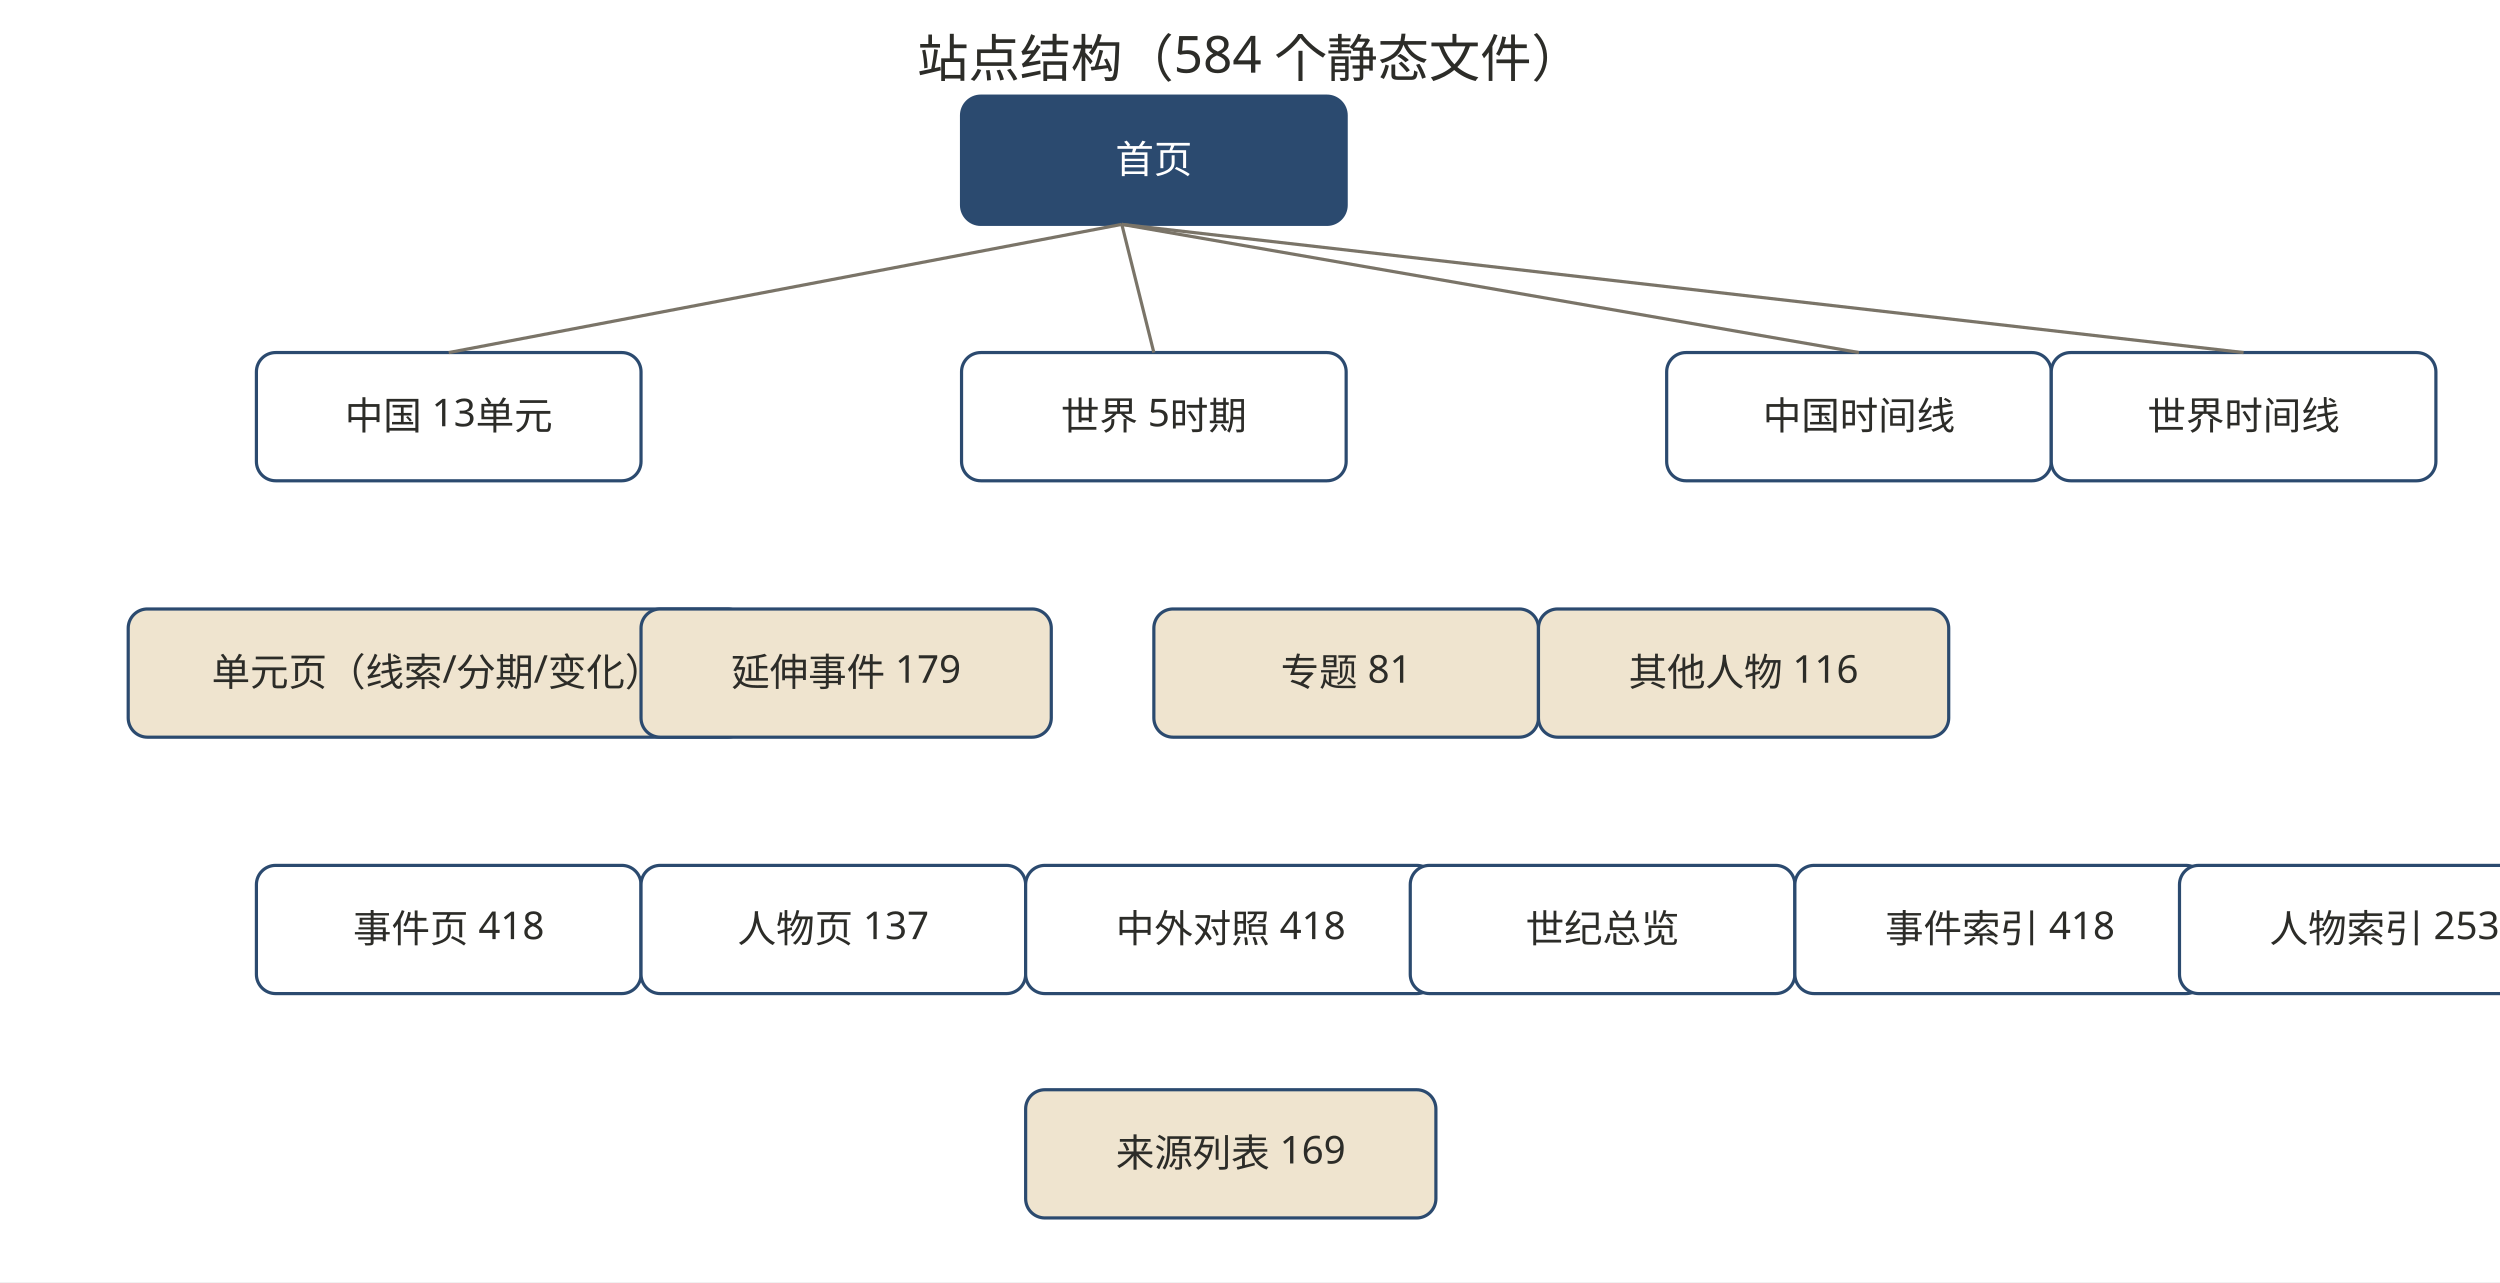
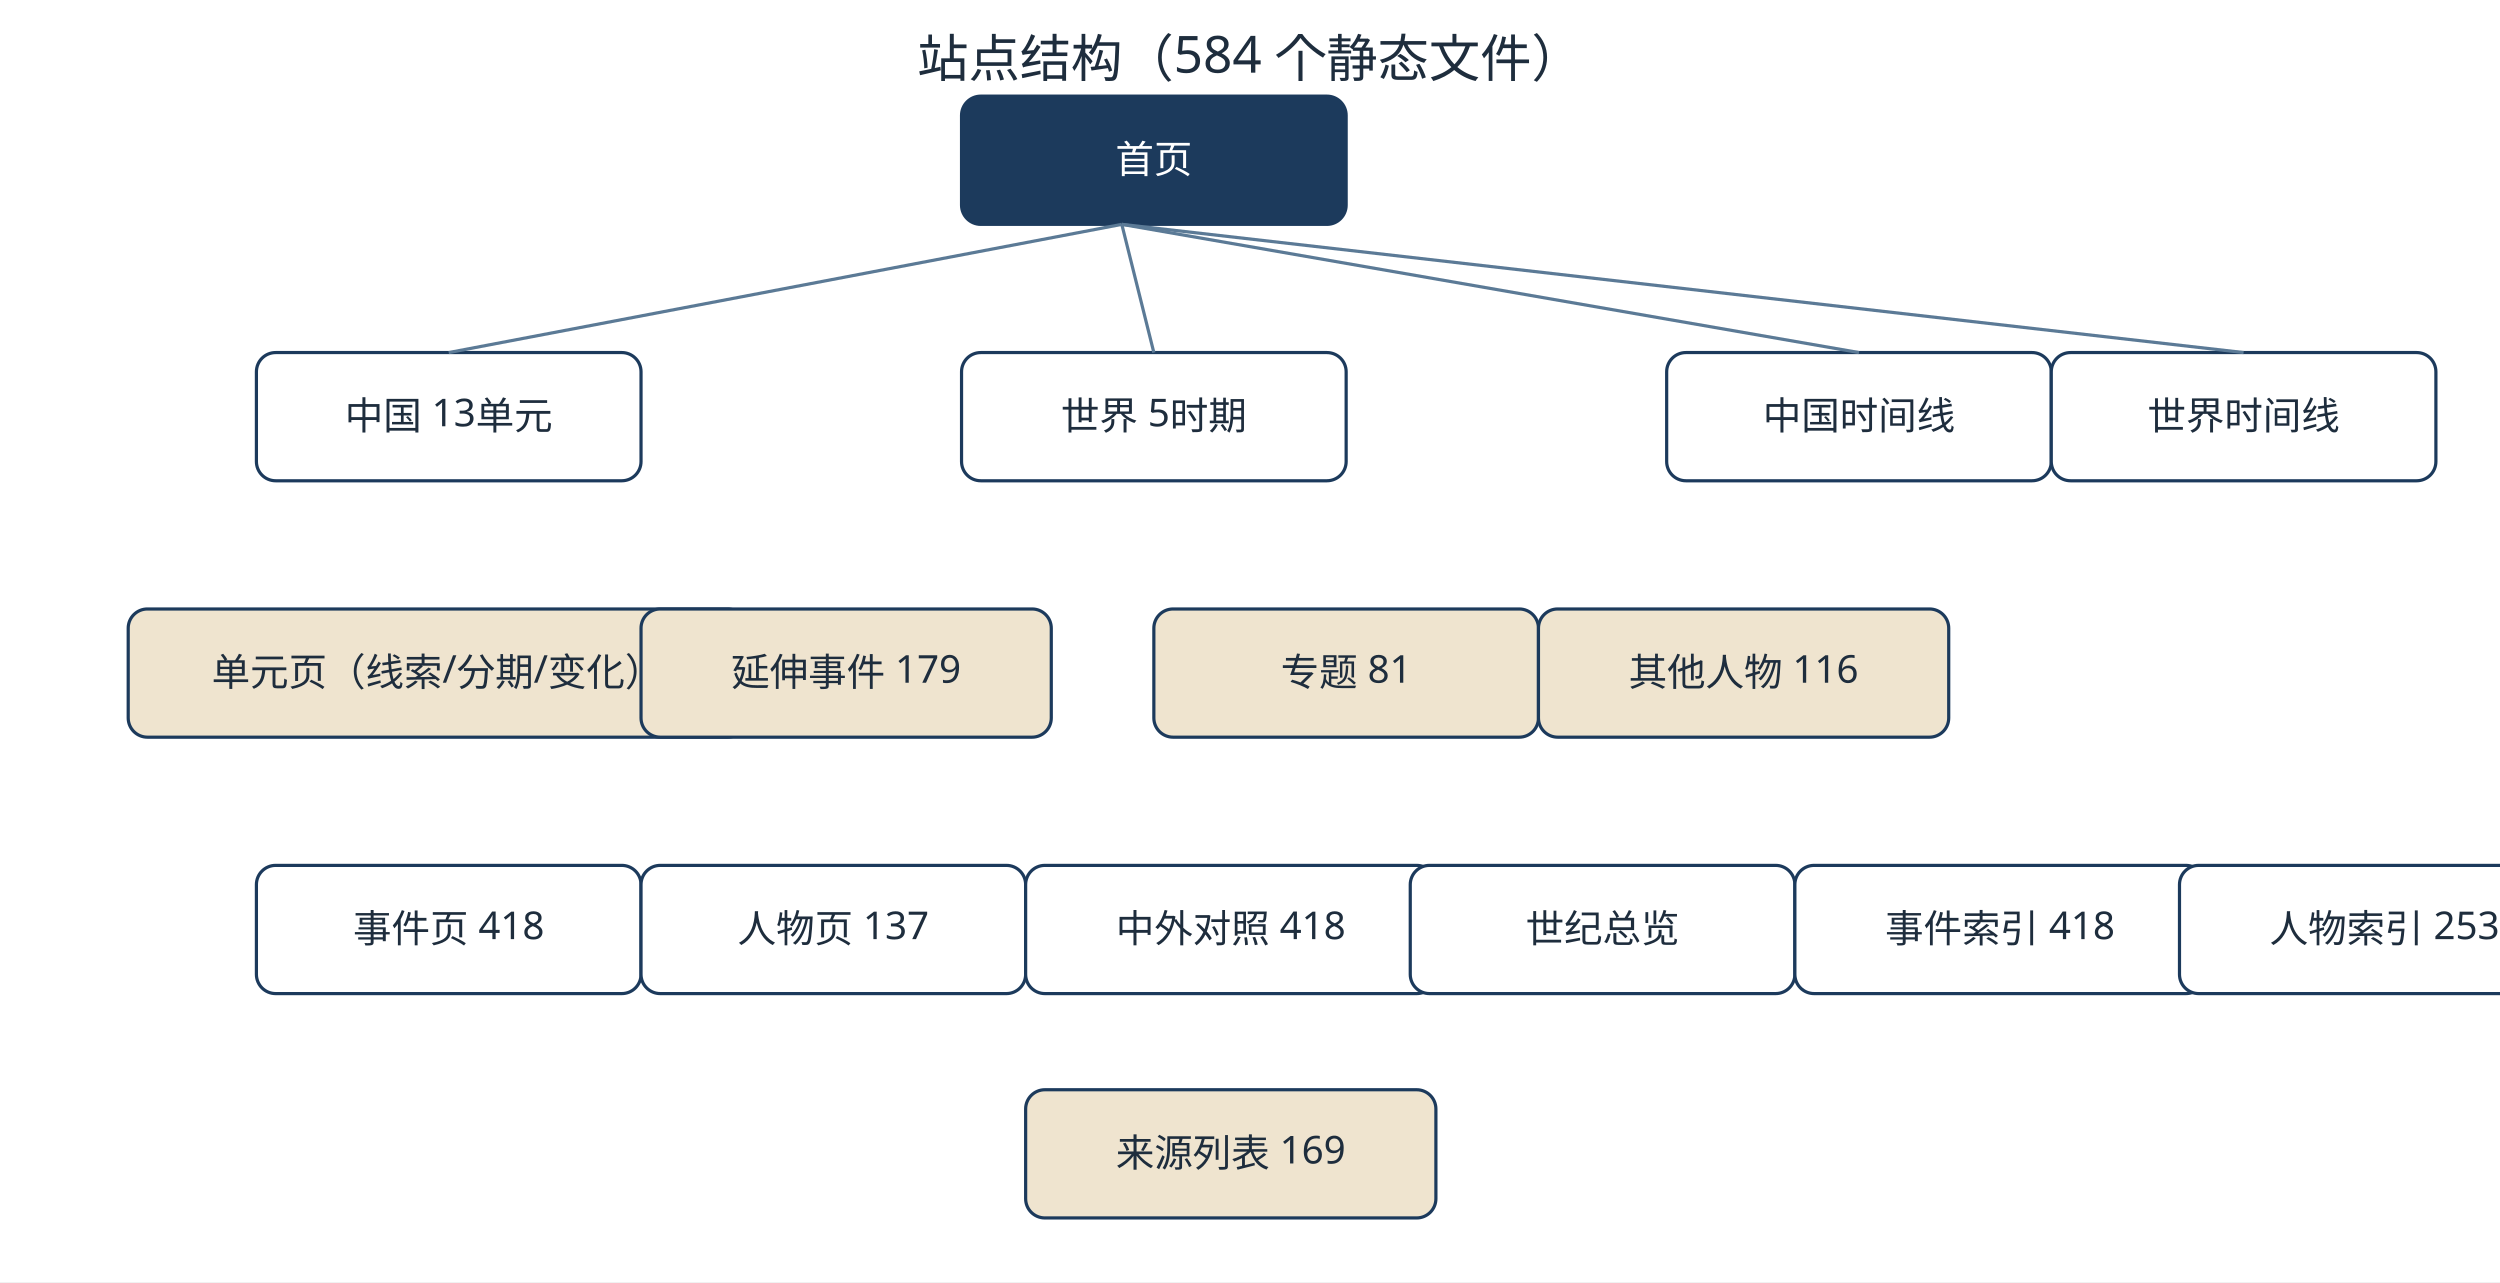
<svg xmlns="http://www.w3.org/2000/svg" viewBox="0 0 780 400" font-family="sans-serif">
  <rect width="780" height="400" fill="#ffffff" />
-   <text x="390.0" y="24" text-anchor="middle" font-size="16" fill="#2c2c28">站点结构（584 个静态文件）</text>
-   <rect x="300" y="30" width="120" height="40" rx="6" fill="#2b4a6f" stroke="#2b4a6f" />
+   <text x="390.0" y="24" text-anchor="middle" font-size="16" fill="#1e2d3d">站点结构（584 个静态文件）</text>
+   <rect x="300" y="30" width="120" height="40" rx="6" fill="#1c3a5c" stroke="#1c3a5c" />
  <text x="360.0" y="54" text-anchor="middle" font-size="12" fill="#ffffff">首页</text>
-   <rect x="80" y="110" width="120" height="40" rx="6" fill="#ffffff" stroke="#2b4a6f" />
-   <text x="140.0" y="134" text-anchor="middle" font-size="12" fill="#2c2c28">中国 13单元</text>
-   <rect x="300" y="110" width="120" height="40" rx="6" fill="#ffffff" stroke="#2b4a6f" />
-   <text x="360.0" y="134" text-anchor="middle" font-size="12" fill="#2c2c28">世界 5时期</text>
-   <rect x="520" y="110" width="120" height="40" rx="6" fill="#ffffff" stroke="#2b4a6f" />
-   <text x="580.0" y="134" text-anchor="middle" font-size="12" fill="#2c2c28">中国时间线</text>
-   <rect x="640" y="110" width="120" height="40" rx="6" fill="#ffffff" stroke="#2b4a6f" />
-   <text x="700.0" y="134" text-anchor="middle" font-size="12" fill="#2c2c28">世界时间线</text>
-   <rect x="40" y="190" width="193" height="40" rx="6" fill="#efe4cf" stroke="#2b4a6f" />
-   <text x="136.5" y="214" text-anchor="middle" font-size="12" fill="#2c2c28">单元页（线索/分期/变化）</text>
-   <rect x="200" y="190" width="128" height="40" rx="6" fill="#efe4cf" stroke="#2b4a6f" />
-   <text x="264.0" y="214" text-anchor="middle" font-size="12" fill="#2c2c28">延伸事件 179</text>
-   <rect x="360" y="190" width="120" height="40" rx="6" fill="#efe4cf" stroke="#2b4a6f" />
-   <text x="420.0" y="214" text-anchor="middle" font-size="12" fill="#2c2c28">专题 81</text>
-   <rect x="480" y="190" width="128" height="40" rx="6" fill="#efe4cf" stroke="#2b4a6f" />
-   <text x="544.0" y="214" text-anchor="middle" font-size="12" fill="#2c2c28">其他人物 116</text>
-   <rect x="80" y="270" width="120" height="40" rx="6" fill="#ffffff" stroke="#2b4a6f" />
-   <text x="140.0" y="294" text-anchor="middle" font-size="12" fill="#2c2c28">事件页 418</text>
-   <rect x="200" y="270" width="120" height="40" rx="6" fill="#ffffff" stroke="#2b4a6f" />
-   <text x="260.0" y="294" text-anchor="middle" font-size="12" fill="#2c2c28">人物页 137</text>
-   <rect x="320" y="270" width="128" height="40" rx="6" fill="#ffffff" stroke="#2b4a6f" />
-   <text x="384.0" y="294" text-anchor="middle" font-size="12" fill="#2c2c28">中外对照 418</text>
-   <rect x="440" y="270" width="120" height="40" rx="6" fill="#ffffff" stroke="#2b4a6f" />
-   <text x="500.0" y="294" text-anchor="middle" font-size="12" fill="#2c2c28">世纪总览</text>
-   <rect x="560" y="270" width="128" height="40" rx="6" fill="#ffffff" stroke="#2b4a6f" />
-   <text x="624.0" y="294" text-anchor="middle" font-size="12" fill="#2c2c28">事件索引 418</text>
-   <rect x="680" y="270" width="128" height="40" rx="6" fill="#ffffff" stroke="#2b4a6f" />
-   <text x="744.0" y="294" text-anchor="middle" font-size="12" fill="#2c2c28">人物索引 253</text>
-   <rect x="320" y="340" width="128" height="40" rx="6" fill="#efe4cf" stroke="#2b4a6f" />
-   <text x="384.0" y="364" text-anchor="middle" font-size="12" fill="#2c2c28">来源列表 169</text>
-   <line x1="350" y1="70" x2="140" y2="110" stroke="#7a7468" />
-   <line x1="350" y1="70" x2="360" y2="110" stroke="#7a7468" />
-   <line x1="350" y1="70" x2="580" y2="110" stroke="#7a7468" />
-   <line x1="350" y1="70" x2="700" y2="110" stroke="#7a7468" />
+   <rect x="80" y="110" width="120" height="40" rx="6" fill="#ffffff" stroke="#1c3a5c" />
+   <text x="140.0" y="134" text-anchor="middle" font-size="12" fill="#1e2d3d">中国 13单元</text>
+   <rect x="300" y="110" width="120" height="40" rx="6" fill="#ffffff" stroke="#1c3a5c" />
+   <text x="360.0" y="134" text-anchor="middle" font-size="12" fill="#1e2d3d">世界 5时期</text>
+   <rect x="520" y="110" width="120" height="40" rx="6" fill="#ffffff" stroke="#1c3a5c" />
+   <text x="580.0" y="134" text-anchor="middle" font-size="12" fill="#1e2d3d">中国时间线</text>
+   <rect x="640" y="110" width="120" height="40" rx="6" fill="#ffffff" stroke="#1c3a5c" />
+   <text x="700.0" y="134" text-anchor="middle" font-size="12" fill="#1e2d3d">世界时间线</text>
+   <rect x="40" y="190" width="193" height="40" rx="6" fill="#efe4cf" stroke="#1c3a5c" />
+   <text x="136.5" y="214" text-anchor="middle" font-size="12" fill="#1e2d3d">单元页（线索/分期/变化）</text>
+   <rect x="200" y="190" width="128" height="40" rx="6" fill="#efe4cf" stroke="#1c3a5c" />
+   <text x="264.0" y="214" text-anchor="middle" font-size="12" fill="#1e2d3d">延伸事件 179</text>
+   <rect x="360" y="190" width="120" height="40" rx="6" fill="#efe4cf" stroke="#1c3a5c" />
+   <text x="420.0" y="214" text-anchor="middle" font-size="12" fill="#1e2d3d">专题 81</text>
+   <rect x="480" y="190" width="128" height="40" rx="6" fill="#efe4cf" stroke="#1c3a5c" />
+   <text x="544.0" y="214" text-anchor="middle" font-size="12" fill="#1e2d3d">其他人物 116</text>
+   <rect x="80" y="270" width="120" height="40" rx="6" fill="#ffffff" stroke="#1c3a5c" />
+   <text x="140.0" y="294" text-anchor="middle" font-size="12" fill="#1e2d3d">事件页 418</text>
+   <rect x="200" y="270" width="120" height="40" rx="6" fill="#ffffff" stroke="#1c3a5c" />
+   <text x="260.0" y="294" text-anchor="middle" font-size="12" fill="#1e2d3d">人物页 137</text>
+   <rect x="320" y="270" width="128" height="40" rx="6" fill="#ffffff" stroke="#1c3a5c" />
+   <text x="384.0" y="294" text-anchor="middle" font-size="12" fill="#1e2d3d">中外对照 418</text>
+   <rect x="440" y="270" width="120" height="40" rx="6" fill="#ffffff" stroke="#1c3a5c" />
+   <text x="500.0" y="294" text-anchor="middle" font-size="12" fill="#1e2d3d">世纪总览</text>
+   <rect x="560" y="270" width="128" height="40" rx="6" fill="#ffffff" stroke="#1c3a5c" />
+   <text x="624.0" y="294" text-anchor="middle" font-size="12" fill="#1e2d3d">事件索引 418</text>
+   <rect x="680" y="270" width="128" height="40" rx="6" fill="#ffffff" stroke="#1c3a5c" />
+   <text x="744.0" y="294" text-anchor="middle" font-size="12" fill="#1e2d3d">人物索引 253</text>
+   <rect x="320" y="340" width="128" height="40" rx="6" fill="#efe4cf" stroke="#1c3a5c" />
+   <text x="384.0" y="364" text-anchor="middle" font-size="12" fill="#1e2d3d">来源列表 169</text>
+   <line x1="350" y1="70" x2="140" y2="110" stroke="#5b7a96" />
+   <line x1="350" y1="70" x2="360" y2="110" stroke="#5b7a96" />
+   <line x1="350" y1="70" x2="580" y2="110" stroke="#5b7a96" />
+   <line x1="350" y1="70" x2="700" y2="110" stroke="#5b7a96" />
</svg>
